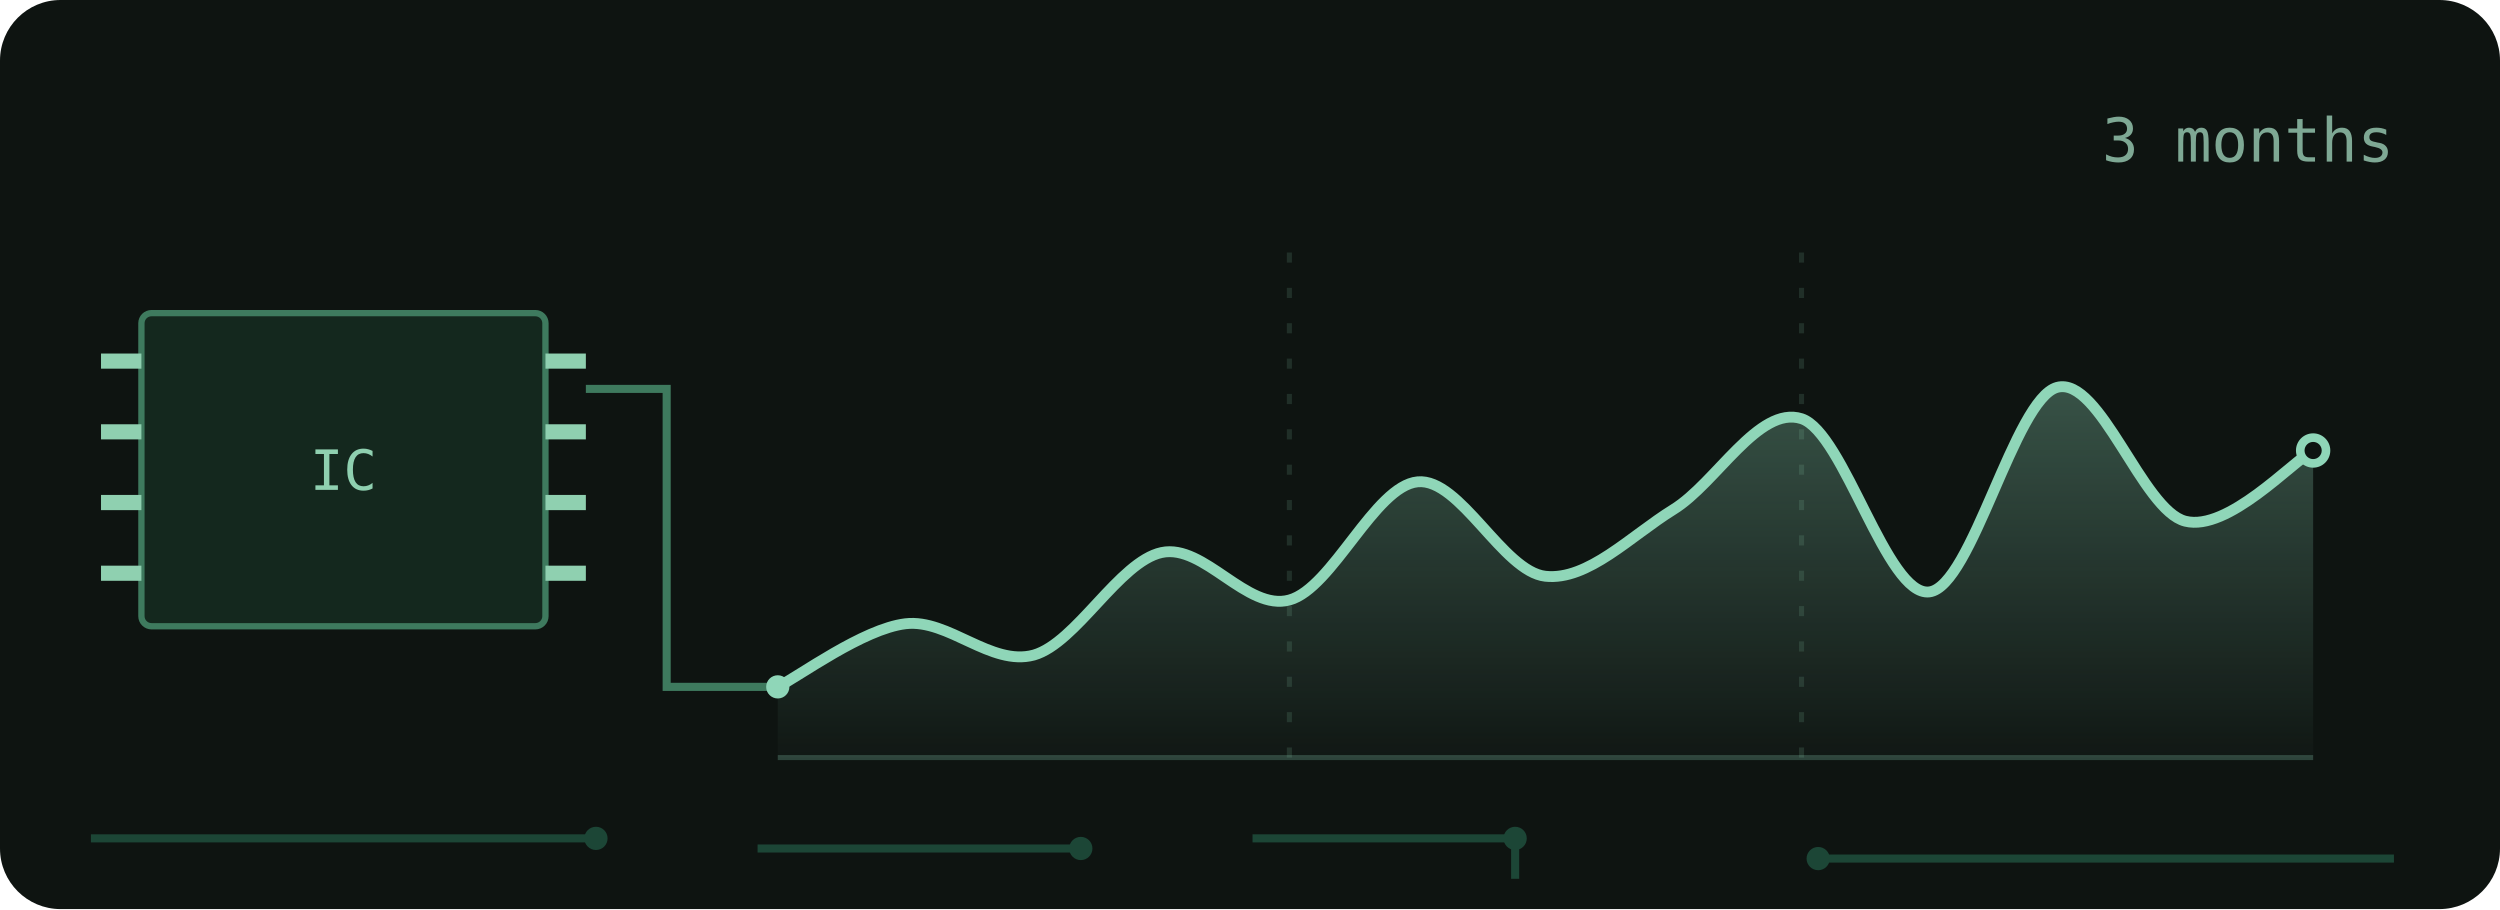
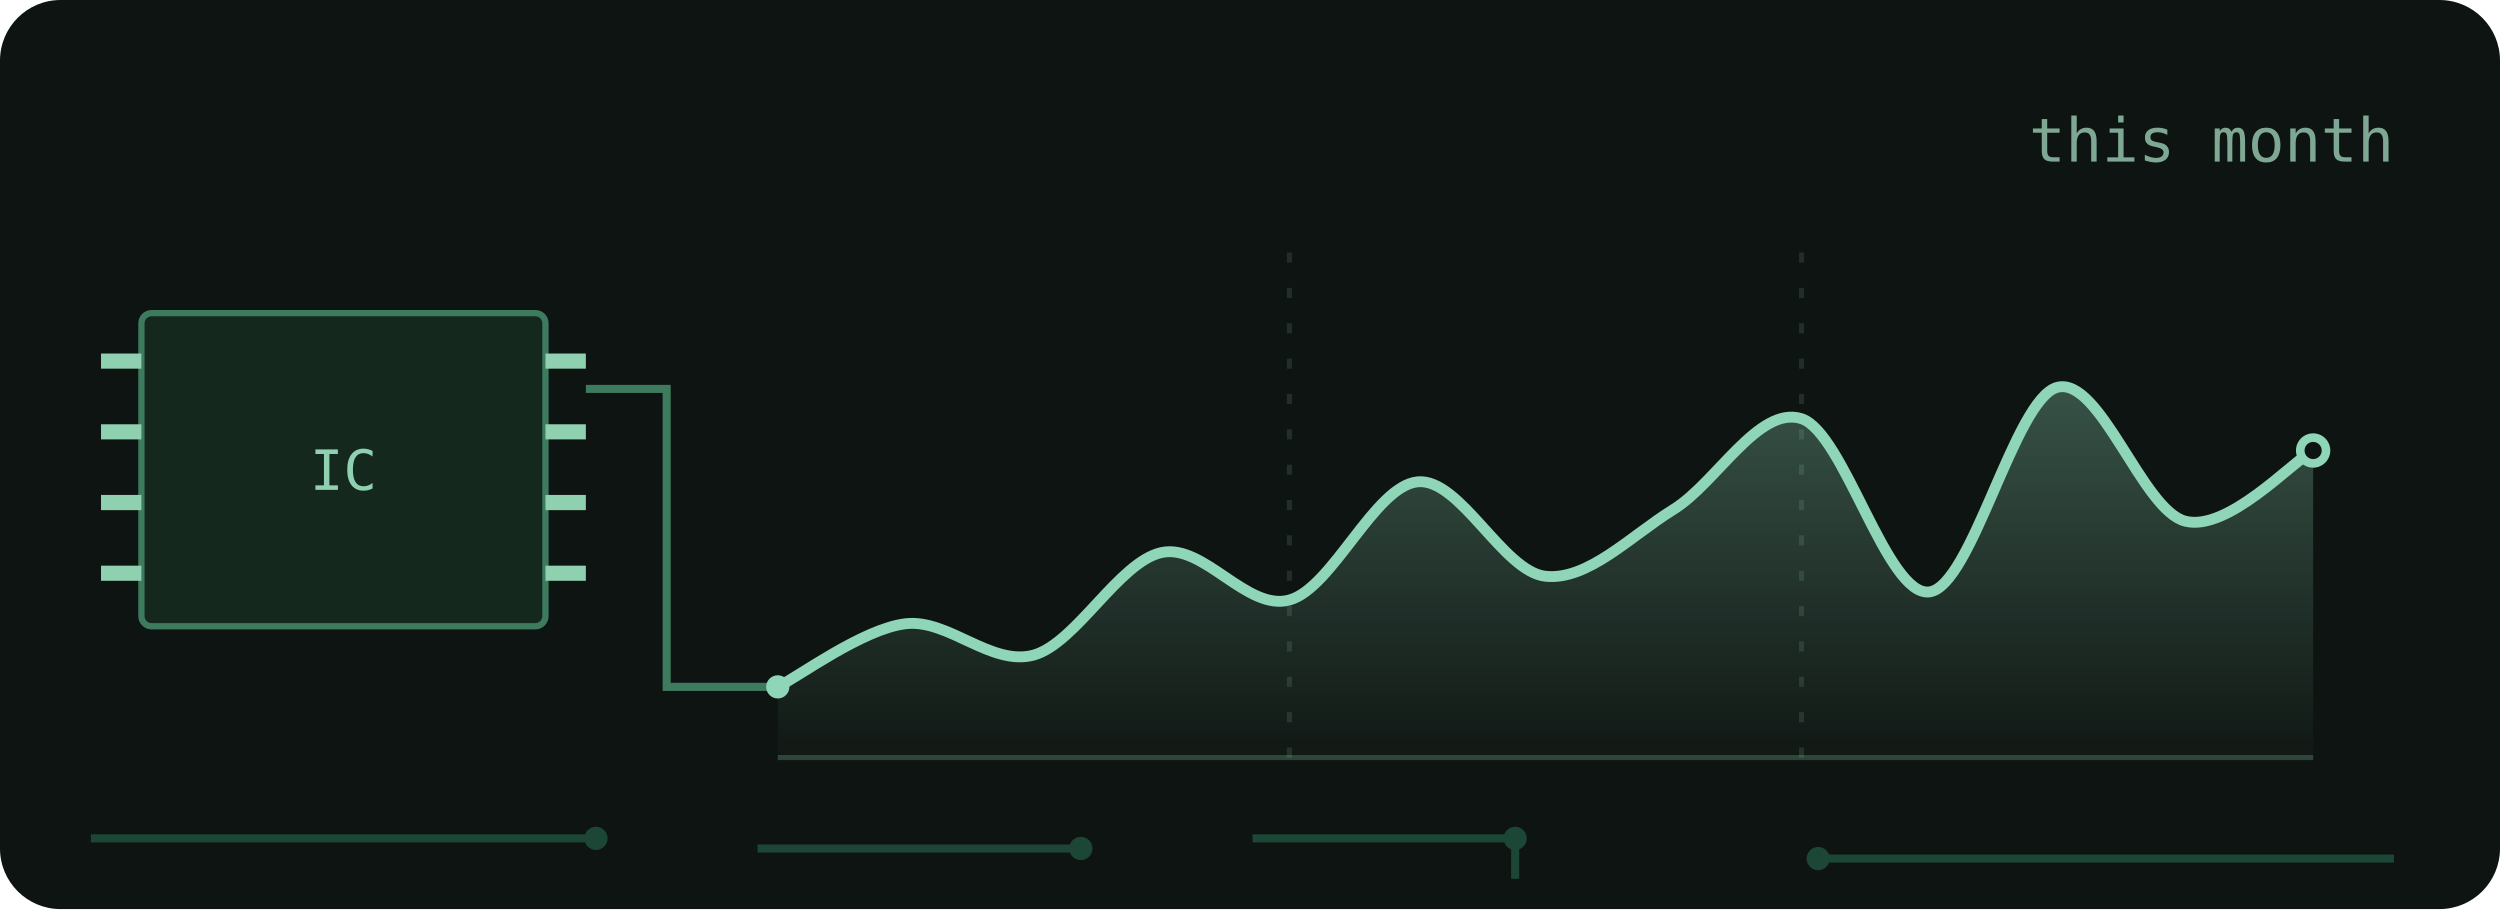
<svg xmlns="http://www.w3.org/2000/svg" width="495" height="180" viewBox="0 0 495 180" role="img" aria-labelledby="t d">
  <defs>
    <clipPath id="clip">
      <rect width="495" height="180" rx="12" />
    </clipPath>
    <linearGradient id="fill" x1="0" y1="0" x2="0" y2="1">
      <stop offset="0" stop-color="#8fd6b8" stop-opacity="0.32" />
      <stop offset="1" stop-color="#8fd6b8" stop-opacity="0.02" />
    </linearGradient>
  </defs>
  <g clip-path="url(#clip)">
    <rect width="495" height="180" fill="#0e1411" />
    <g fill="none" stroke="#1c4636" stroke-width="1.6">
      <path d="M18 166 H118" />
      <path d="M150 168 H214" />
      <path d="M248 166 H300 V174" />
      <path d="M360 170 H474" />
    </g>
    <g fill="#1c4636">
      <circle cx="118" cy="166" r="2.3" />
      <circle cx="214" cy="168" r="2.3" />
      <circle cx="300" cy="166" r="2.3" />
      <circle cx="360" cy="170" r="2.3" />
    </g>
    <rect x="28" y="62" width="80" height="62" rx="2" fill="#14281e" stroke="#3e7a5e" stroke-width="1.25" />
    <rect x="20" y="70" width="8" height="3" fill="#8fd0b0" />
    <rect x="108" y="70" width="8" height="3" fill="#8fd0b0" />
    <rect x="20" y="84" width="8" height="3" fill="#8fd0b0" />
    <rect x="108" y="84" width="8" height="3" fill="#8fd0b0" />
    <rect x="20" y="98" width="8" height="3" fill="#8fd0b0" />
    <rect x="108" y="98" width="8" height="3" fill="#8fd0b0" />
    <rect x="20" y="112" width="8" height="3" fill="#8fd0b0" />
    <rect x="108" y="112" width="8" height="3" fill="#8fd0b0" />
    <text x="68" y="97" fill="#8fd0b0" font-family="ui-monospace, SFMono-Regular, Menlo, Consolas, monospace" font-size="11" text-anchor="middle">IC</text>
    <path d="M116 77 H132 V136.0 H154.0" fill="none" stroke="#3e7a5e" stroke-width="1.6" />
    <circle cx="154.0" cy="136.0" r="2.3" fill="#8fd6b8" />
    <path d="M 154.0 136.0 C 158.2 133.9 170.9 124.5 179.3 123.5 C 187.8 122.5 196.2 132.0 204.7 129.7 C 213.1 127.3 221.6 111.2 230.0 109.4 C 238.4 107.6 246.9 121.1 255.3 118.8 C 263.8 116.5 272.2 96.2 280.7 95.4 C 289.1 94.6 297.6 113.2 306.0 114.1 C 314.4 115.0 322.9 106.1 331.3 100.9 C 339.8 95.7 348.2 80.2 356.7 82.9 C 365.1 85.6 373.6 118.2 382.0 117.2 C 390.4 116.2 398.9 79.0 407.3 76.7 C 415.8 74.4 424.2 101.1 432.7 103.2 C 441.1 105.3 453.8 91.5 458.0 89.2 L 458.0 150 L 154.0 150 Z" fill="url(#fill)" />
    <line x1="255.3" y1="50" x2="255.3" y2="150" stroke="#8fd6b8" stroke-opacity="0.14" stroke-dasharray="2 5" />
    <line x1="356.7" y1="50" x2="356.7" y2="150" stroke="#8fd6b8" stroke-opacity="0.14" stroke-dasharray="2 5" />
    <path d="M 154.0 136.0 C 158.2 133.9 170.9 124.5 179.3 123.5 C 187.8 122.5 196.2 132.0 204.7 129.7 C 213.1 127.3 221.6 111.2 230.0 109.4 C 238.4 107.6 246.9 121.1 255.3 118.8 C 263.8 116.5 272.2 96.2 280.7 95.4 C 289.1 94.6 297.6 113.2 306.0 114.1 C 314.4 115.0 322.9 106.1 331.3 100.9 C 339.8 95.7 348.2 80.2 356.7 82.9 C 365.1 85.6 373.6 118.2 382.0 117.2 C 390.4 116.2 398.9 79.0 407.3 76.7 C 415.8 74.4 424.2 101.1 432.7 103.2 C 441.1 105.3 453.8 91.5 458.0 89.2" fill="none" stroke="#8fd6b8" stroke-width="2.15" stroke-linejoin="round" stroke-linecap="round" />
    <line x1="154" y1="150" x2="458" y2="150" stroke="#8fd6b8" stroke-opacity="0.25" />
    <circle cx="458.0" cy="89.2" r="3.4" fill="#8fd6b8" />
    <circle cx="458.0" cy="89.2" r="1.7" fill="#0e1411" />
-     <text x="474" y="32" fill="#7ea894" font-family="ui-monospace, SFMono-Regular, Menlo, Consolas, monospace" font-size="12" text-anchor="end">3 months</text>
+     <text x="474" y="32" fill="#7ea894" font-family="ui-monospace, SFMono-Regular, Menlo, Consolas, monospace" font-size="12" text-anchor="end">this month</text>
  </g>
</svg>
